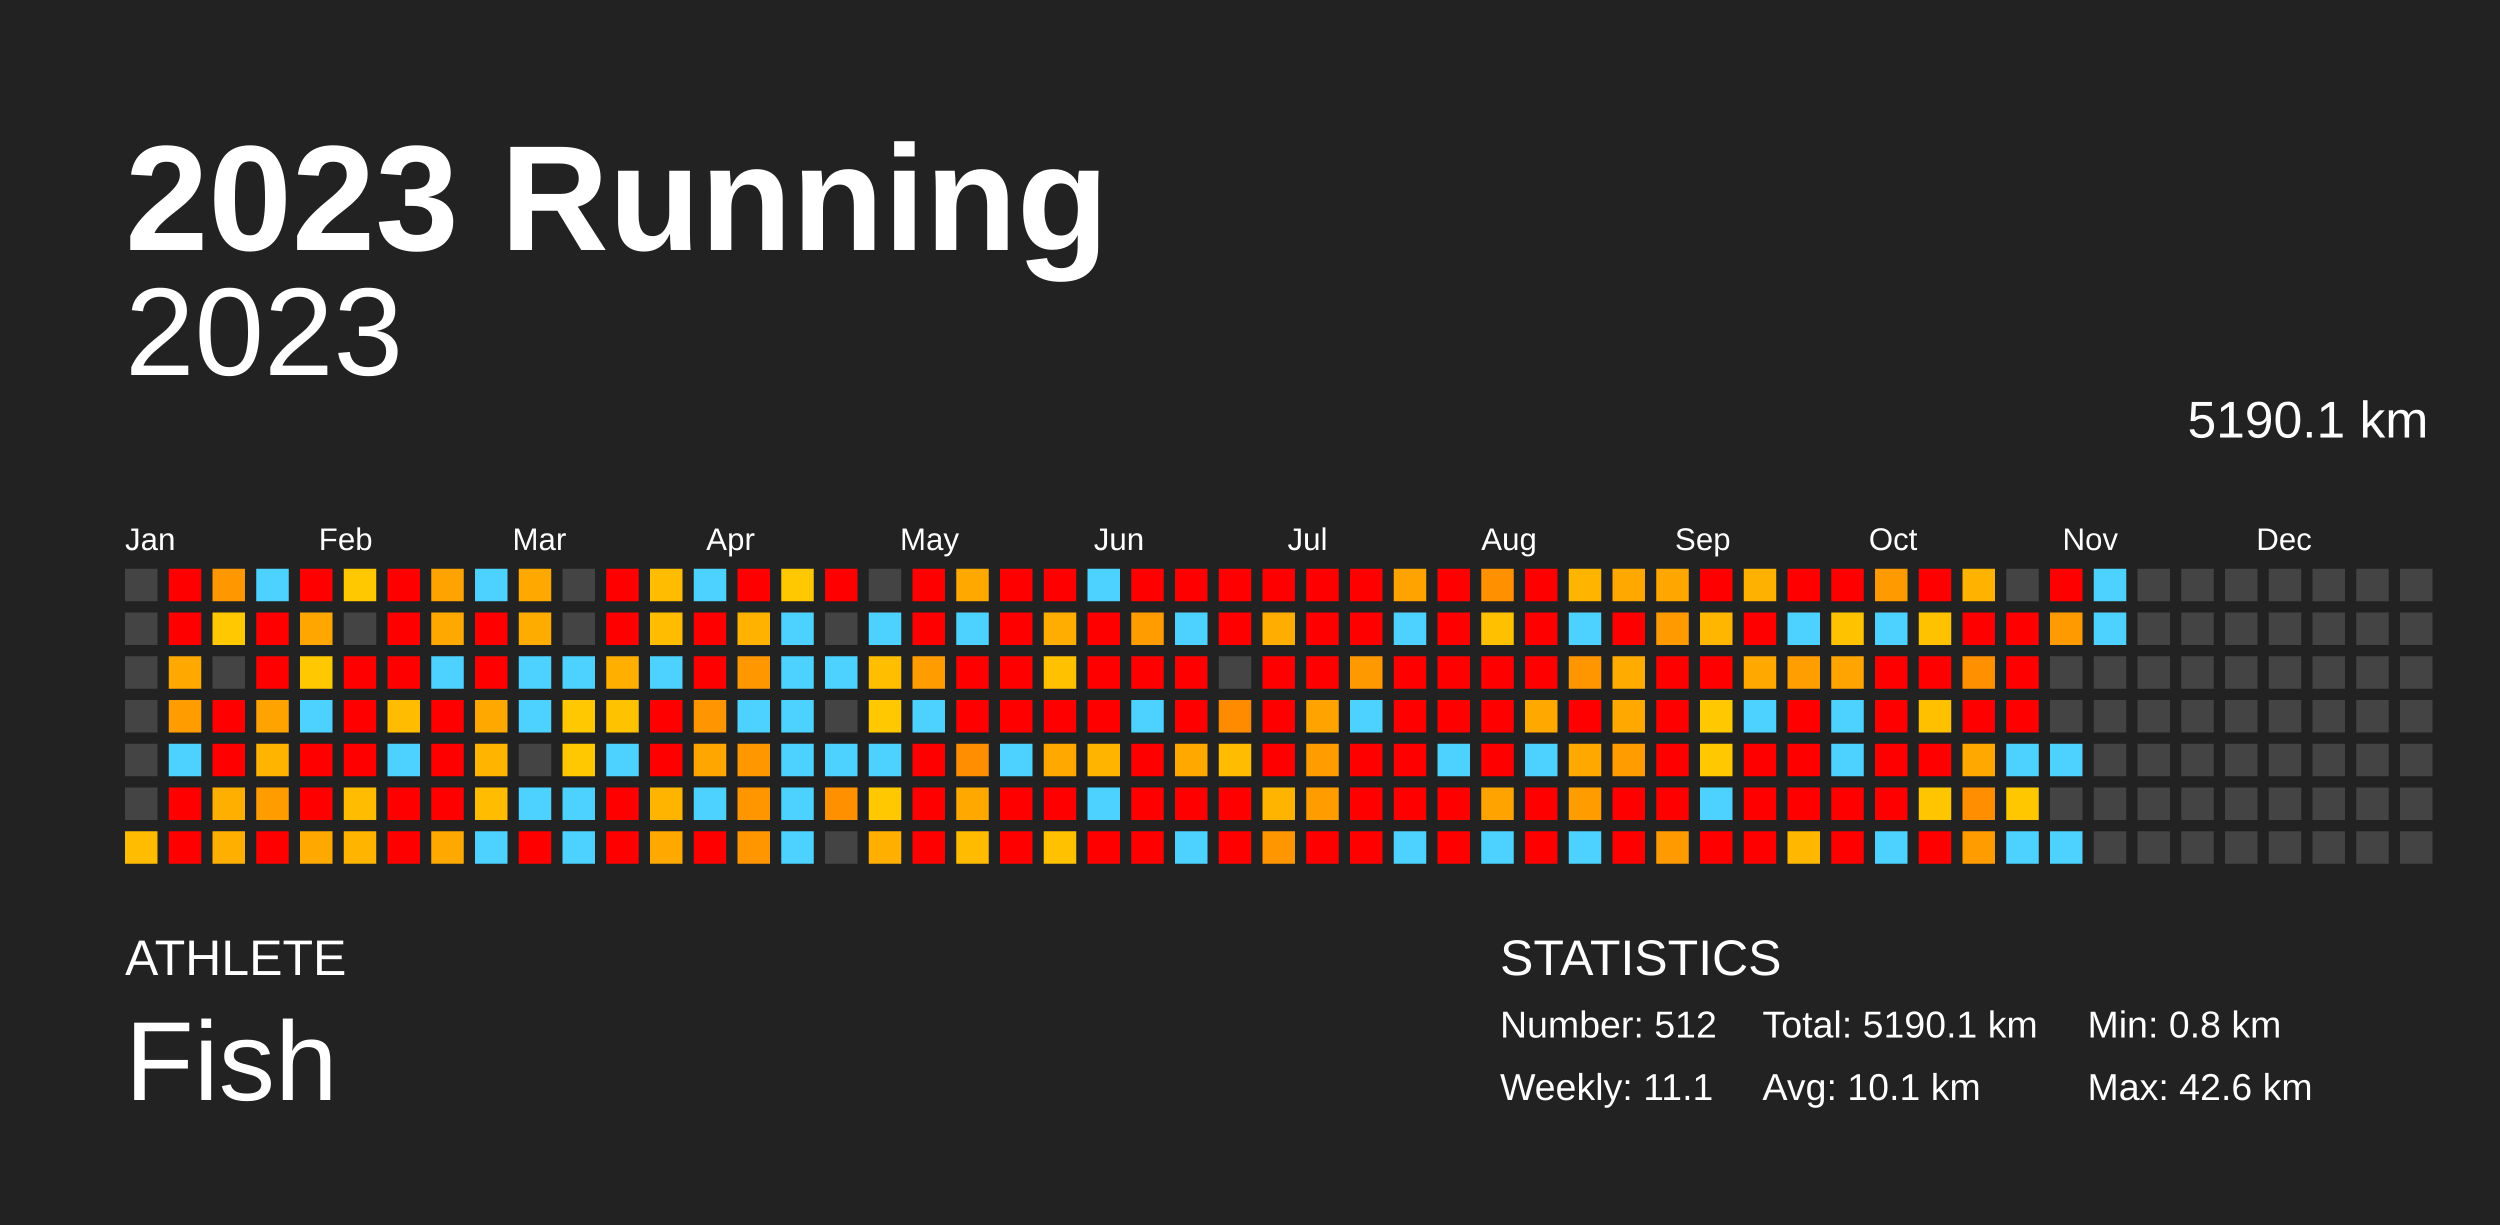
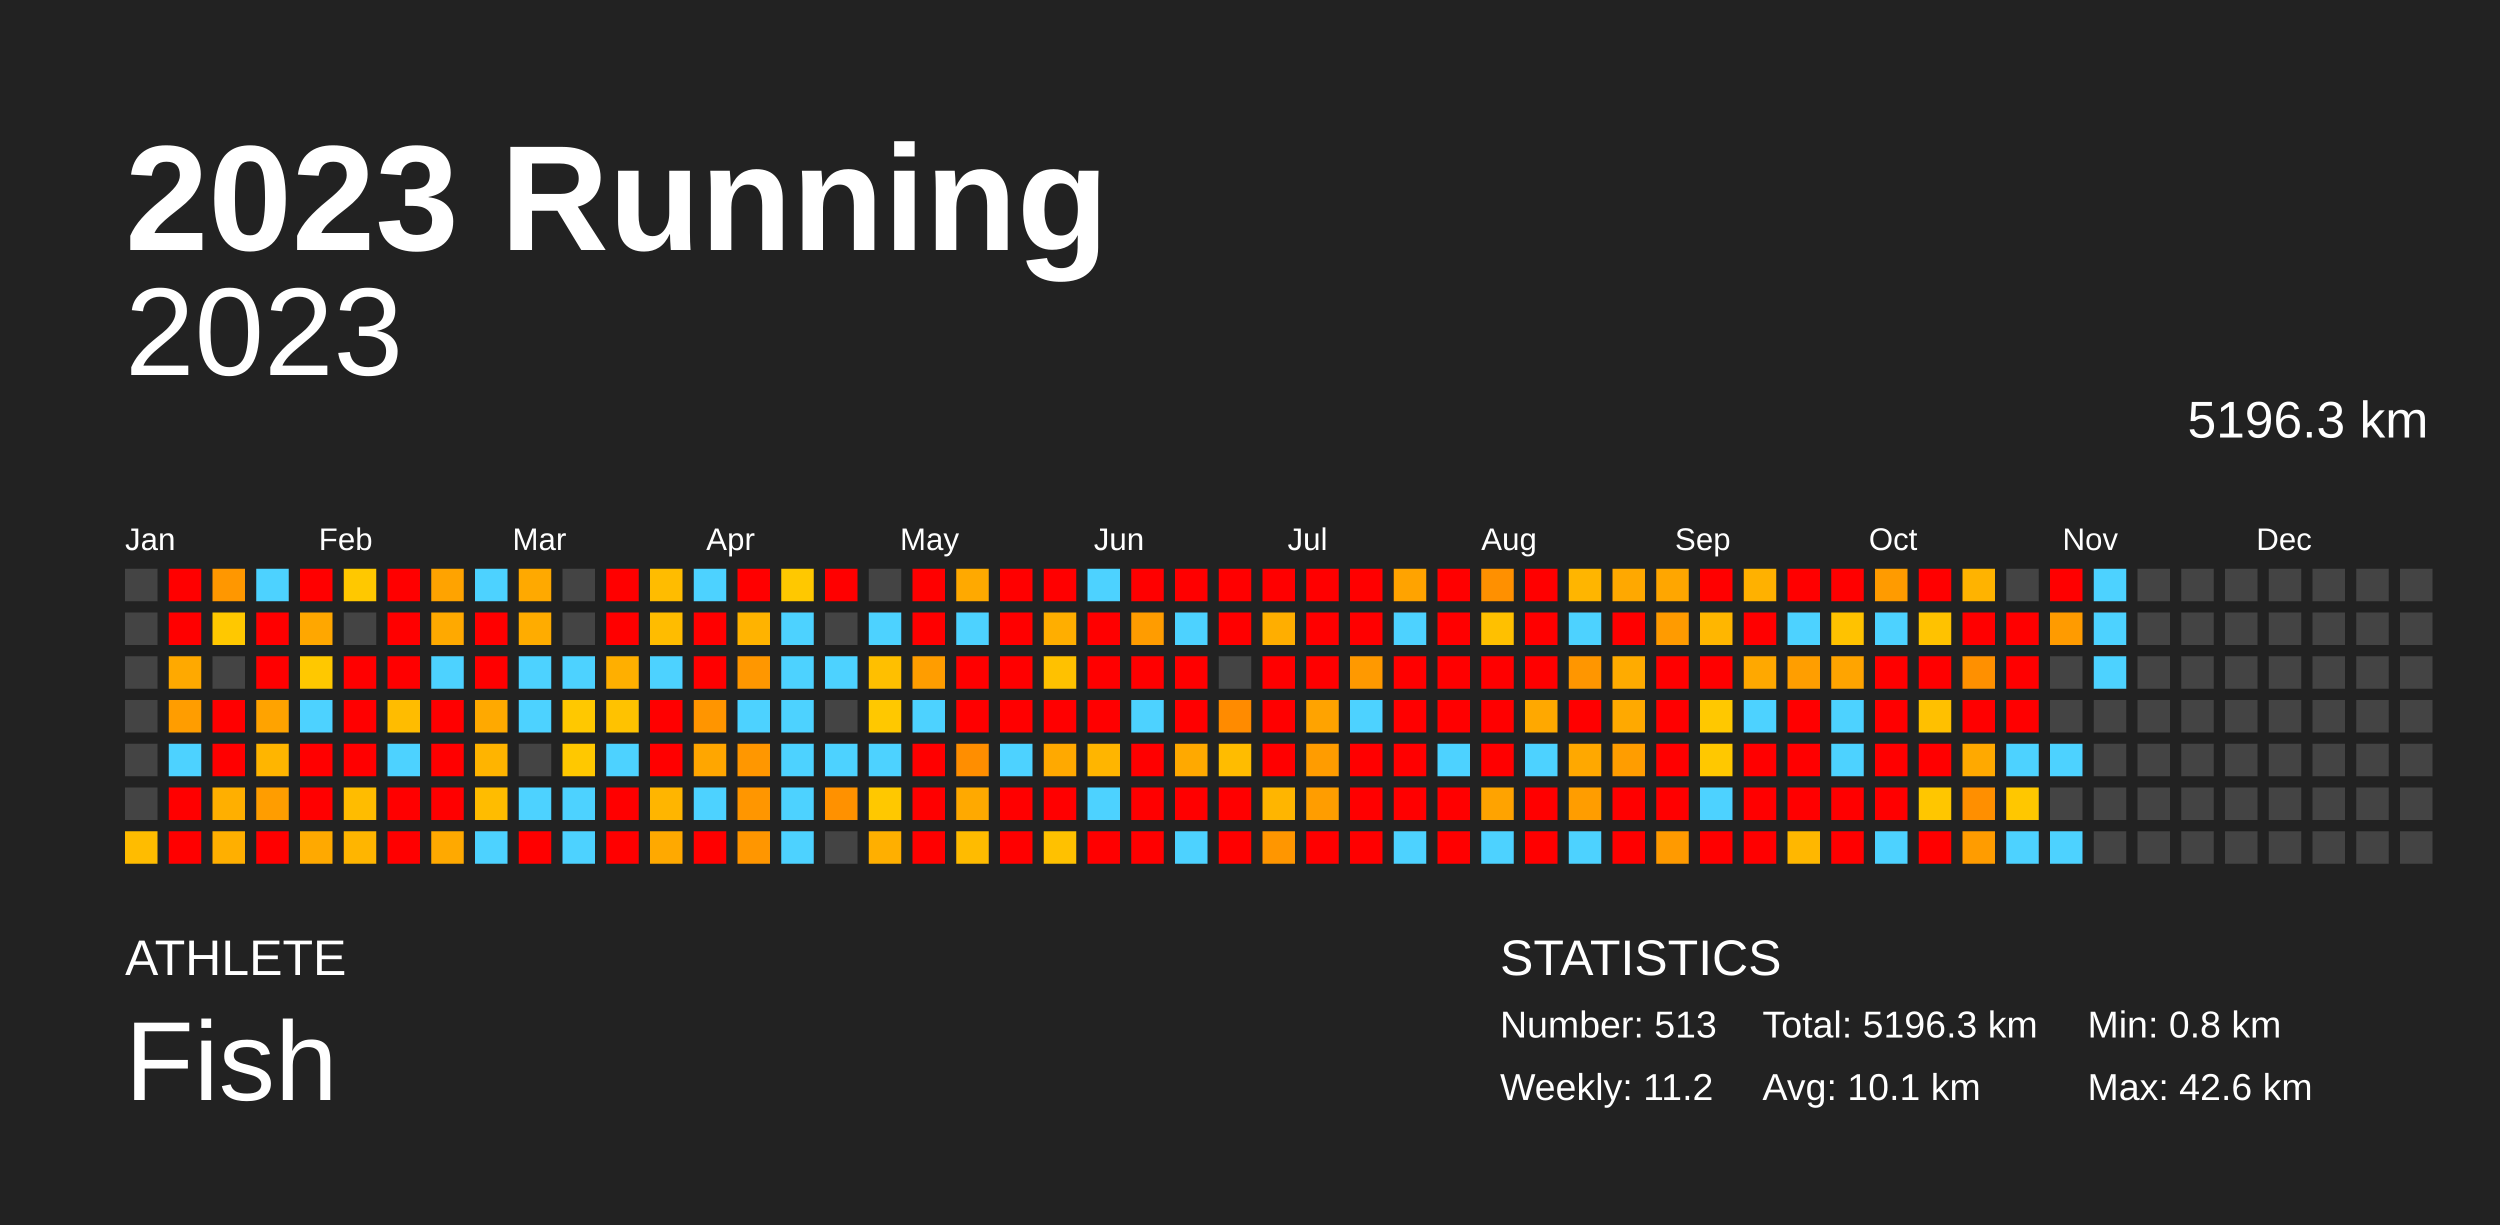
<svg xmlns="http://www.w3.org/2000/svg" baseProfile="full" height="98mm" version="1.1" viewBox="0,0,200,98" width="200mm">
  <defs />
  <rect fill="#222222" height="98" width="200" x="0" y="0" />
  <text fill="#FFFFFF" style="font-size:12px; font-family:Arial; font-weight:bold;" x="10" y="20">2023 Running</text>
  <text fill="#FFFFFF" style="font-size:4px; font-family:Arial" x="10" y="78">ATHLETE</text>
  <text fill="#FFFFFF" style="font-size:9px; font-family:Arial" x="10" y="88">Fish</text>
  <text fill="#FFFFFF" style="font-size:4px; font-family:Arial" x="120" y="78">STATISTICS</text>
-   <text fill="#FFFFFF" style="font-size:3px; font-family:Arial" x="120" y="83">Number: 512</text>
-   <text fill="#FFFFFF" style="font-size:3px; font-family:Arial" x="120" y="88">Weekly: 11.1</text>
-   <text fill="#FFFFFF" style="font-size:3px; font-family:Arial" x="141" y="83">Total: 5190.1 km</text>
+   <text fill="#FFFFFF" style="font-size:3px; font-family:Arial" x="120" y="83">Number: 513</text>
+   <text fill="#FFFFFF" style="font-size:3px; font-family:Arial" x="120" y="88">Weekly: 11.2</text>
+   <text fill="#FFFFFF" style="font-size:3px; font-family:Arial" x="141" y="83">Total: 5196.3 km</text>
  <text fill="#FFFFFF" style="font-size:3px; font-family:Arial" x="141" y="88">Avg: 10.1 km</text>
  <text fill="#FFFFFF" style="font-size:3px; font-family:Arial" x="167" y="83">Min: 0.8 km</text>
  <text fill="#FFFFFF" style="font-size:3px; font-family:Arial" x="167" y="88">Max: 42.6 km</text>
  <text alignment-baseline="hanging" fill="#FFFFFF" style="font-size:10.0px; font-family:Arial;" x="10" y="30">2023</text>
-   <text alignment-baseline="hanging" fill="#FFFFFF" style="font-size:4.125px; font-family:Arial;" x="175" y="35">5190.1 km</text>
+   <text alignment-baseline="hanging" fill="#FFFFFF" style="font-size:4.125px; font-family:Arial;" x="175" y="35">5196.3 km</text>
  <text fill="#FFFFFF" style="font-size:2.5px; font-family:Arial" x="10.0" y="44">Jan</text>
  <text fill="#FFFFFF" style="font-size:2.5px; font-family:Arial" x="25.5" y="44">Feb</text>
  <text fill="#FFFFFF" style="font-size:2.5px; font-family:Arial" x="41.0" y="44">Mar</text>
  <text fill="#FFFFFF" style="font-size:2.5px; font-family:Arial" x="56.5" y="44">Apr</text>
  <text fill="#FFFFFF" style="font-size:2.5px; font-family:Arial" x="72.0" y="44">May</text>
  <text fill="#FFFFFF" style="font-size:2.5px; font-family:Arial" x="87.5" y="44">Jun</text>
  <text fill="#FFFFFF" style="font-size:2.5px; font-family:Arial" x="103.0" y="44">Jul</text>
  <text fill="#FFFFFF" style="font-size:2.5px; font-family:Arial" x="118.5" y="44">Aug</text>
  <text fill="#FFFFFF" style="font-size:2.5px; font-family:Arial" x="134.0" y="44">Sep</text>
  <text fill="#FFFFFF" style="font-size:2.5px; font-family:Arial" x="149.5" y="44">Oct</text>
  <text fill="#FFFFFF" style="font-size:2.5px; font-family:Arial" x="165.0" y="44">Nov</text>
  <text fill="#FFFFFF" style="font-size:2.5px; font-family:Arial" x="180.5" y="44">Dec</text>
  <rect fill="#444444" height="2.6" width="2.6" x="10.0" y="45.5" />
  <rect fill="#444444" height="2.6" width="2.6" x="10.0" y="49.0" />
  <rect fill="#444444" height="2.6" width="2.6" x="10.0" y="52.5" />
  <rect fill="#444444" height="2.6" width="2.6" x="10.0" y="56.0" />
  <rect fill="#444444" height="2.6" width="2.6" x="10.0" y="59.5" />
  <rect fill="#444444" height="2.6" width="2.6" x="10.0" y="63.0" />
  <rect fill="#ffbc00" height="2.6" width="2.6" x="10.0" y="66.5" />
  <rect fill="red" height="2.6" width="2.6" x="13.5" y="45.5" />
  <rect fill="red" height="2.6" width="2.6" x="13.5" y="49.0" />
  <rect fill="#ffa900" height="2.6" width="2.6" x="13.5" y="52.5" />
  <rect fill="#ff9d00" height="2.6" width="2.6" x="13.5" y="56.0" />
  <rect fill="#4dd2ff" height="2.6" width="2.6" x="13.5" y="59.5" />
  <rect fill="red" height="2.6" width="2.6" x="13.5" y="63.0" />
  <rect fill="red" height="2.6" width="2.6" x="13.5" y="66.5" />
  <rect fill="#ff9700" height="2.6" width="2.6" x="17.0" y="45.5" />
  <rect fill="#ffc800" height="2.6" width="2.6" x="17.0" y="49.0" />
  <rect fill="#444444" height="2.6" width="2.6" x="17.0" y="52.5" />
  <rect fill="red" height="2.6" width="2.6" x="17.0" y="56.0" />
  <rect fill="red" height="2.6" width="2.6" x="17.0" y="59.5" />
  <rect fill="#ffaf00" height="2.6" width="2.6" x="17.0" y="63.0" />
  <rect fill="#ffaf00" height="2.6" width="2.6" x="17.0" y="66.5" />
  <rect fill="#4dd2ff" height="2.6" width="2.6" x="20.5" y="45.5" />
  <rect fill="red" height="2.6" width="2.6" x="20.5" y="49.0" />
  <rect fill="red" height="2.6" width="2.6" x="20.5" y="52.5" />
  <rect fill="#ffa300" height="2.6" width="2.6" x="20.5" y="56.0" />
  <rect fill="#ffb500" height="2.6" width="2.6" x="20.5" y="59.5" />
  <rect fill="#ff9d00" height="2.6" width="2.6" x="20.5" y="63.0" />
  <rect fill="red" height="2.6" width="2.6" x="20.5" y="66.5" />
  <rect fill="red" height="2.6" width="2.6" x="24.0" y="45.5" />
  <rect fill="#ffa700" height="2.6" width="2.6" x="24.0" y="49.0" />
  <rect fill="#ffc800" height="2.6" width="2.6" x="24.0" y="52.5" />
  <rect fill="#4dd2ff" height="2.6" width="2.6" x="24.0" y="56.0" />
  <rect fill="red" height="2.6" width="2.6" x="24.0" y="59.5" />
  <rect fill="red" height="2.6" width="2.6" x="24.0" y="63.0" />
  <rect fill="#ffa900" height="2.6" width="2.6" x="24.0" y="66.5" />
  <rect fill="#ffc800" height="2.6" width="2.6" x="27.5" y="45.5" />
  <rect fill="#444444" height="2.6" width="2.6" x="27.5" y="49.0" />
  <rect fill="red" height="2.6" width="2.6" x="27.5" y="52.5" />
  <rect fill="red" height="2.6" width="2.6" x="27.5" y="56.0" />
  <rect fill="red" height="2.6" width="2.6" x="27.5" y="59.5" />
  <rect fill="#ffbc00" height="2.6" width="2.6" x="27.5" y="63.0" />
  <rect fill="#ffb500" height="2.6" width="2.6" x="27.5" y="66.5" />
  <rect fill="red" height="2.6" width="2.6" x="31.0" y="45.5" />
  <rect fill="red" height="2.6" width="2.6" x="31.0" y="49.0" />
  <rect fill="red" height="2.6" width="2.6" x="31.0" y="52.5" />
  <rect fill="#ffbc00" height="2.6" width="2.6" x="31.0" y="56.0" />
  <rect fill="#4dd2ff" height="2.6" width="2.6" x="31.0" y="59.5" />
  <rect fill="red" height="2.6" width="2.6" x="31.0" y="63.0" />
  <rect fill="red" height="2.6" width="2.6" x="31.0" y="66.5" />
  <rect fill="#ffa300" height="2.6" width="2.6" x="34.5" y="45.5" />
  <rect fill="#ffa900" height="2.6" width="2.6" x="34.5" y="49.0" />
  <rect fill="#4dd2ff" height="2.6" width="2.6" x="34.5" y="52.5" />
  <rect fill="red" height="2.6" width="2.6" x="34.5" y="56.0" />
  <rect fill="red" height="2.6" width="2.6" x="34.5" y="59.5" />
  <rect fill="red" height="2.6" width="2.6" x="34.5" y="63.0" />
  <rect fill="#ffa900" height="2.6" width="2.6" x="34.5" y="66.5" />
  <rect fill="#4dd2ff" height="2.6" width="2.6" x="38.0" y="45.5" />
  <rect fill="red" height="2.6" width="2.6" x="38.0" y="49.0" />
  <rect fill="red" height="2.6" width="2.6" x="38.0" y="52.5" />
  <rect fill="#ffa900" height="2.6" width="2.6" x="38.0" y="56.0" />
  <rect fill="#ffb400" height="2.6" width="2.6" x="38.0" y="59.5" />
  <rect fill="#ffbc00" height="2.6" width="2.6" x="38.0" y="63.0" />
  <rect fill="#4dd2ff" height="2.6" width="2.6" x="38.0" y="66.5" />
  <rect fill="#ffa900" height="2.6" width="2.6" x="41.5" y="45.5" />
  <rect fill="#ffac00" height="2.6" width="2.6" x="41.5" y="49.0" />
  <rect fill="#4dd2ff" height="2.6" width="2.6" x="41.5" y="52.5" />
  <rect fill="#4dd2ff" height="2.6" width="2.6" x="41.5" y="56.0" />
  <rect fill="#444444" height="2.6" width="2.6" x="41.5" y="59.5" />
  <rect fill="#4dd2ff" height="2.6" width="2.6" x="41.5" y="63.0" />
  <rect fill="red" height="2.6" width="2.6" x="41.5" y="66.5" />
  <rect fill="#444444" height="2.6" width="2.6" x="45.0" y="45.5" />
  <rect fill="#444444" height="2.6" width="2.6" x="45.0" y="49.0" />
  <rect fill="#4dd2ff" height="2.6" width="2.6" x="45.0" y="52.5" />
  <rect fill="#ffc800" height="2.6" width="2.6" x="45.0" y="56.0" />
  <rect fill="#ffc800" height="2.6" width="2.6" x="45.0" y="59.5" />
  <rect fill="#4dd2ff" height="2.6" width="2.6" x="45.0" y="63.0" />
  <rect fill="#4dd2ff" height="2.6" width="2.6" x="45.0" y="66.5" />
  <rect fill="red" height="2.6" width="2.6" x="48.5" y="45.5" />
  <rect fill="red" height="2.6" width="2.6" x="48.5" y="49.0" />
  <rect fill="#ffaf00" height="2.6" width="2.6" x="48.5" y="52.5" />
  <rect fill="#ffc200" height="2.6" width="2.6" x="48.5" y="56.0" />
  <rect fill="#4dd2ff" height="2.6" width="2.6" x="48.5" y="59.5" />
  <rect fill="red" height="2.6" width="2.6" x="48.5" y="63.0" />
  <rect fill="red" height="2.6" width="2.6" x="48.5" y="66.5" />
  <rect fill="#ffbc00" height="2.6" width="2.6" x="52.0" y="45.5" />
  <rect fill="#ffbc00" height="2.6" width="2.6" x="52.0" y="49.0" />
  <rect fill="#4dd2ff" height="2.6" width="2.6" x="52.0" y="52.5" />
  <rect fill="red" height="2.6" width="2.6" x="52.0" y="56.0" />
  <rect fill="red" height="2.6" width="2.6" x="52.0" y="59.5" />
  <rect fill="#ffb500" height="2.6" width="2.6" x="52.0" y="63.0" />
  <rect fill="#ffa900" height="2.6" width="2.6" x="52.0" y="66.5" />
  <rect fill="#4dd2ff" height="2.6" width="2.6" x="55.5" y="45.5" />
  <rect fill="red" height="2.6" width="2.6" x="55.5" y="49.0" />
  <rect fill="red" height="2.6" width="2.6" x="55.5" y="52.5" />
  <rect fill="#ff9500" height="2.6" width="2.6" x="55.5" y="56.0" />
  <rect fill="#ffa600" height="2.6" width="2.6" x="55.5" y="59.5" />
  <rect fill="#4dd2ff" height="2.6" width="2.6" x="55.5" y="63.0" />
  <rect fill="red" height="2.6" width="2.6" x="55.5" y="66.5" />
  <rect fill="red" height="2.6" width="2.6" x="59.0" y="45.5" />
  <rect fill="#ffb300" height="2.6" width="2.6" x="59.0" y="49.0" />
  <rect fill="#ff9700" height="2.6" width="2.6" x="59.0" y="52.5" />
  <rect fill="#4dd2ff" height="2.6" width="2.6" x="59.0" y="56.0" />
  <rect fill="#ff9700" height="2.6" width="2.6" x="59.0" y="59.5" />
  <rect fill="#ff9600" height="2.6" width="2.6" x="59.0" y="63.0" />
  <rect fill="#ff9600" height="2.6" width="2.6" x="59.0" y="66.5" />
  <rect fill="#ffc800" height="2.6" width="2.6" x="62.5" y="45.5" />
  <rect fill="#4dd2ff" height="2.6" width="2.6" x="62.5" y="49.0" />
  <rect fill="#4dd2ff" height="2.6" width="2.6" x="62.5" y="52.5" />
  <rect fill="#4dd2ff" height="2.6" width="2.6" x="62.5" y="56.0" />
  <rect fill="#4dd2ff" height="2.6" width="2.6" x="62.5" y="59.5" />
  <rect fill="#4dd2ff" height="2.6" width="2.6" x="62.5" y="63.0" />
  <rect fill="#4dd2ff" height="2.6" width="2.6" x="62.5" y="66.5" />
  <rect fill="red" height="2.6" width="2.6" x="66.0" y="45.5" />
  <rect fill="#444444" height="2.6" width="2.6" x="66.0" y="49.0" />
  <rect fill="#4dd2ff" height="2.6" width="2.6" x="66.0" y="52.5" />
  <rect fill="#444444" height="2.6" width="2.6" x="66.0" y="56.0" />
  <rect fill="#4dd2ff" height="2.6" width="2.6" x="66.0" y="59.5" />
  <rect fill="#ff9100" height="2.6" width="2.6" x="66.0" y="63.0" />
  <rect fill="#444444" height="2.6" width="2.6" x="66.0" y="66.5" />
  <rect fill="#444444" height="2.6" width="2.6" x="69.5" y="45.5" />
  <rect fill="#4dd2ff" height="2.6" width="2.6" x="69.5" y="49.0" />
  <rect fill="#ffbf00" height="2.6" width="2.6" x="69.5" y="52.5" />
  <rect fill="#ffc800" height="2.6" width="2.6" x="69.5" y="56.0" />
  <rect fill="#4dd2ff" height="2.6" width="2.6" x="69.5" y="59.5" />
  <rect fill="#ffc800" height="2.6" width="2.6" x="69.5" y="63.0" />
  <rect fill="#ffaf00" height="2.6" width="2.6" x="69.5" y="66.5" />
  <rect fill="red" height="2.6" width="2.6" x="73.0" y="45.5" />
  <rect fill="red" height="2.6" width="2.6" x="73.0" y="49.0" />
  <rect fill="#ff9d00" height="2.6" width="2.6" x="73.0" y="52.5" />
  <rect fill="#4dd2ff" height="2.6" width="2.6" x="73.0" y="56.0" />
  <rect fill="red" height="2.6" width="2.6" x="73.0" y="59.5" />
  <rect fill="red" height="2.6" width="2.6" x="73.0" y="63.0" />
  <rect fill="red" height="2.6" width="2.6" x="73.0" y="66.5" />
  <rect fill="#ffa900" height="2.6" width="2.6" x="76.5" y="45.5" />
  <rect fill="#4dd2ff" height="2.6" width="2.6" x="76.5" y="49.0" />
  <rect fill="red" height="2.6" width="2.6" x="76.5" y="52.5" />
  <rect fill="red" height="2.6" width="2.6" x="76.5" y="56.0" />
  <rect fill="#ff8e00" height="2.6" width="2.6" x="76.5" y="59.5" />
  <rect fill="#ffa900" height="2.6" width="2.6" x="76.5" y="63.0" />
  <rect fill="#ffbb00" height="2.6" width="2.6" x="76.5" y="66.5" />
  <rect fill="red" height="2.6" width="2.6" x="80.0" y="45.5" />
  <rect fill="red" height="2.6" width="2.6" x="80.0" y="49.0" />
  <rect fill="red" height="2.6" width="2.6" x="80.0" y="52.5" />
  <rect fill="red" height="2.6" width="2.6" x="80.0" y="56.0" />
  <rect fill="#4dd2ff" height="2.6" width="2.6" x="80.0" y="59.5" />
  <rect fill="red" height="2.6" width="2.6" x="80.0" y="63.0" />
  <rect fill="red" height="2.6" width="2.6" x="80.0" y="66.5" />
  <rect fill="red" height="2.6" width="2.6" x="83.5" y="45.5" />
  <rect fill="#ffae00" height="2.6" width="2.6" x="83.5" y="49.0" />
  <rect fill="#ffc100" height="2.6" width="2.6" x="83.5" y="52.5" />
  <rect fill="red" height="2.6" width="2.6" x="83.5" y="56.0" />
  <rect fill="#ffa900" height="2.6" width="2.6" x="83.5" y="59.5" />
  <rect fill="red" height="2.6" width="2.6" x="83.5" y="63.0" />
  <rect fill="#ffc100" height="2.6" width="2.6" x="83.5" y="66.5" />
  <rect fill="#4dd2ff" height="2.6" width="2.6" x="87.0" y="45.5" />
  <rect fill="red" height="2.6" width="2.6" x="87.0" y="49.0" />
  <rect fill="red" height="2.6" width="2.6" x="87.0" y="52.5" />
  <rect fill="red" height="2.6" width="2.6" x="87.0" y="56.0" />
  <rect fill="#ffb500" height="2.6" width="2.6" x="87.0" y="59.5" />
  <rect fill="#4dd2ff" height="2.6" width="2.6" x="87.0" y="63.0" />
  <rect fill="red" height="2.6" width="2.6" x="87.0" y="66.5" />
  <rect fill="red" height="2.6" width="2.6" x="90.5" y="45.5" />
  <rect fill="#ff9c00" height="2.6" width="2.6" x="90.5" y="49.0" />
  <rect fill="red" height="2.6" width="2.6" x="90.5" y="52.5" />
  <rect fill="#4dd2ff" height="2.6" width="2.6" x="90.5" y="56.0" />
  <rect fill="red" height="2.6" width="2.6" x="90.5" y="59.5" />
  <rect fill="red" height="2.6" width="2.6" x="90.5" y="63.0" />
  <rect fill="red" height="2.6" width="2.6" x="90.5" y="66.5" />
  <rect fill="red" height="2.6" width="2.6" x="94.0" y="45.5" />
  <rect fill="#4dd2ff" height="2.6" width="2.6" x="94.0" y="49.0" />
  <rect fill="red" height="2.6" width="2.6" x="94.0" y="52.5" />
  <rect fill="red" height="2.6" width="2.6" x="94.0" y="56.0" />
  <rect fill="#ffa900" height="2.6" width="2.6" x="94.0" y="59.5" />
  <rect fill="red" height="2.6" width="2.6" x="94.0" y="63.0" />
  <rect fill="#4dd2ff" height="2.6" width="2.6" x="94.0" y="66.5" />
  <rect fill="red" height="2.6" width="2.6" x="97.5" y="45.5" />
  <rect fill="red" height="2.6" width="2.6" x="97.5" y="49.0" />
  <rect fill="#444444" height="2.6" width="2.6" x="97.5" y="52.5" />
  <rect fill="#ff8b00" height="2.6" width="2.6" x="97.5" y="56.0" />
  <rect fill="#ffbc00" height="2.6" width="2.6" x="97.5" y="59.5" />
  <rect fill="red" height="2.6" width="2.6" x="97.5" y="63.0" />
  <rect fill="red" height="2.6" width="2.6" x="97.5" y="66.5" />
  <rect fill="red" height="2.6" width="2.6" x="101.0" y="45.5" />
  <rect fill="#ffae00" height="2.6" width="2.6" x="101.0" y="49.0" />
  <rect fill="red" height="2.6" width="2.6" x="101.0" y="52.5" />
  <rect fill="red" height="2.6" width="2.6" x="101.0" y="56.0" />
  <rect fill="red" height="2.6" width="2.6" x="101.0" y="59.5" />
  <rect fill="#ffb500" height="2.6" width="2.6" x="101.0" y="63.0" />
  <rect fill="#ff9600" height="2.6" width="2.6" x="101.0" y="66.5" />
  <rect fill="red" height="2.6" width="2.6" x="104.5" y="45.5" />
  <rect fill="red" height="2.6" width="2.6" x="104.5" y="49.0" />
  <rect fill="red" height="2.6" width="2.6" x="104.5" y="52.5" />
  <rect fill="#ffa300" height="2.6" width="2.6" x="104.5" y="56.0" />
  <rect fill="#ff9c00" height="2.6" width="2.6" x="104.5" y="59.5" />
  <rect fill="#ff9d00" height="2.6" width="2.6" x="104.5" y="63.0" />
  <rect fill="red" height="2.6" width="2.6" x="104.5" y="66.5" />
  <rect fill="red" height="2.6" width="2.6" x="108.0" y="45.5" />
  <rect fill="red" height="2.6" width="2.6" x="108.0" y="49.0" />
  <rect fill="#ff9900" height="2.6" width="2.6" x="108.0" y="52.5" />
  <rect fill="#4dd2ff" height="2.6" width="2.6" x="108.0" y="56.0" />
  <rect fill="red" height="2.6" width="2.6" x="108.0" y="59.5" />
  <rect fill="red" height="2.6" width="2.6" x="108.0" y="63.0" />
  <rect fill="red" height="2.6" width="2.6" x="108.0" y="66.5" />
  <rect fill="#ffa300" height="2.6" width="2.6" x="111.5" y="45.5" />
  <rect fill="#4dd2ff" height="2.6" width="2.6" x="111.5" y="49.0" />
  <rect fill="red" height="2.6" width="2.6" x="111.5" y="52.5" />
  <rect fill="red" height="2.6" width="2.6" x="111.5" y="56.0" />
  <rect fill="red" height="2.6" width="2.6" x="111.5" y="59.5" />
  <rect fill="red" height="2.6" width="2.6" x="111.5" y="63.0" />
  <rect fill="#4dd2ff" height="2.6" width="2.6" x="111.5" y="66.5" />
  <rect fill="red" height="2.6" width="2.6" x="115.0" y="45.5" />
  <rect fill="red" height="2.6" width="2.6" x="115.0" y="49.0" />
  <rect fill="red" height="2.6" width="2.6" x="115.0" y="52.5" />
  <rect fill="red" height="2.6" width="2.6" x="115.0" y="56.0" />
  <rect fill="#4dd2ff" height="2.6" width="2.6" x="115.0" y="59.5" />
  <rect fill="red" height="2.6" width="2.6" x="115.0" y="63.0" />
  <rect fill="red" height="2.6" width="2.6" x="115.0" y="66.5" />
  <rect fill="#ff9000" height="2.6" width="2.6" x="118.5" y="45.5" />
  <rect fill="#ffc000" height="2.6" width="2.6" x="118.5" y="49.0" />
  <rect fill="red" height="2.6" width="2.6" x="118.5" y="52.5" />
  <rect fill="red" height="2.6" width="2.6" x="118.5" y="56.0" />
  <rect fill="red" height="2.6" width="2.6" x="118.5" y="59.5" />
  <rect fill="#ffa300" height="2.6" width="2.6" x="118.5" y="63.0" />
  <rect fill="#4dd2ff" height="2.6" width="2.6" x="118.5" y="66.5" />
  <rect fill="red" height="2.6" width="2.6" x="122.0" y="45.5" />
  <rect fill="red" height="2.6" width="2.6" x="122.0" y="49.0" />
  <rect fill="red" height="2.6" width="2.6" x="122.0" y="52.5" />
  <rect fill="#ffa800" height="2.6" width="2.6" x="122.0" y="56.0" />
  <rect fill="#4dd2ff" height="2.6" width="2.6" x="122.0" y="59.5" />
  <rect fill="red" height="2.6" width="2.6" x="122.0" y="63.0" />
  <rect fill="red" height="2.6" width="2.6" x="122.0" y="66.5" />
  <rect fill="#ffb500" height="2.6" width="2.6" x="125.5" y="45.5" />
  <rect fill="#4dd2ff" height="2.6" width="2.6" x="125.5" y="49.0" />
  <rect fill="#ff9600" height="2.6" width="2.6" x="125.5" y="52.5" />
  <rect fill="red" height="2.6" width="2.6" x="125.5" y="56.0" />
  <rect fill="#ffa800" height="2.6" width="2.6" x="125.5" y="59.5" />
  <rect fill="#ff9d00" height="2.6" width="2.6" x="125.5" y="63.0" />
  <rect fill="#4dd2ff" height="2.6" width="2.6" x="125.5" y="66.5" />
  <rect fill="#ffa800" height="2.6" width="2.6" x="129.0" y="45.5" />
  <rect fill="red" height="2.6" width="2.6" x="129.0" y="49.0" />
  <rect fill="#ffab00" height="2.6" width="2.6" x="129.0" y="52.5" />
  <rect fill="#ffa900" height="2.6" width="2.6" x="129.0" y="56.0" />
  <rect fill="#ff9d00" height="2.6" width="2.6" x="129.0" y="59.5" />
  <rect fill="red" height="2.6" width="2.6" x="129.0" y="63.0" />
  <rect fill="red" height="2.6" width="2.6" x="129.0" y="66.5" />
  <rect fill="#ffa600" height="2.6" width="2.6" x="132.5" y="45.5" />
  <rect fill="#ff9b00" height="2.6" width="2.6" x="132.5" y="49.0" />
  <rect fill="red" height="2.6" width="2.6" x="132.5" y="52.5" />
  <rect fill="red" height="2.6" width="2.6" x="132.5" y="56.0" />
  <rect fill="red" height="2.6" width="2.6" x="132.5" y="59.5" />
  <rect fill="red" height="2.6" width="2.6" x="132.5" y="63.0" />
  <rect fill="#ff9a00" height="2.6" width="2.6" x="132.5" y="66.5" />
  <rect fill="red" height="2.6" width="2.6" x="136.0" y="45.5" />
  <rect fill="#ffb600" height="2.6" width="2.6" x="136.0" y="49.0" />
  <rect fill="red" height="2.6" width="2.6" x="136.0" y="52.5" />
  <rect fill="#ffc800" height="2.6" width="2.6" x="136.0" y="56.0" />
  <rect fill="#ffc800" height="2.6" width="2.6" x="136.0" y="59.5" />
  <rect fill="#4dd2ff" height="2.6" width="2.6" x="136.0" y="63.0" />
  <rect fill="red" height="2.6" width="2.6" x="136.0" y="66.5" />
  <rect fill="#ffb100" height="2.6" width="2.6" x="139.5" y="45.5" />
  <rect fill="red" height="2.6" width="2.6" x="139.5" y="49.0" />
  <rect fill="#ffa800" height="2.6" width="2.6" x="139.5" y="52.5" />
  <rect fill="#4dd2ff" height="2.6" width="2.6" x="139.5" y="56.0" />
  <rect fill="red" height="2.6" width="2.6" x="139.5" y="59.5" />
  <rect fill="red" height="2.6" width="2.6" x="139.5" y="63.0" />
  <rect fill="red" height="2.6" width="2.6" x="139.5" y="66.5" />
  <rect fill="red" height="2.6" width="2.6" x="143.0" y="45.5" />
  <rect fill="#4dd2ff" height="2.6" width="2.6" x="143.0" y="49.0" />
  <rect fill="#ff9e00" height="2.6" width="2.6" x="143.0" y="52.5" />
  <rect fill="red" height="2.6" width="2.6" x="143.0" y="56.0" />
  <rect fill="red" height="2.6" width="2.6" x="143.0" y="59.5" />
  <rect fill="red" height="2.6" width="2.6" x="143.0" y="63.0" />
  <rect fill="#ffb700" height="2.6" width="2.6" x="143.0" y="66.5" />
  <rect fill="red" height="2.6" width="2.6" x="146.5" y="45.5" />
  <rect fill="#ffc200" height="2.6" width="2.6" x="146.5" y="49.0" />
  <rect fill="#ffa400" height="2.6" width="2.6" x="146.5" y="52.5" />
  <rect fill="#4dd2ff" height="2.6" width="2.6" x="146.5" y="56.0" />
  <rect fill="#4dd2ff" height="2.6" width="2.6" x="146.5" y="59.5" />
  <rect fill="red" height="2.6" width="2.6" x="146.5" y="63.0" />
  <rect fill="red" height="2.6" width="2.6" x="146.5" y="66.5" />
  <rect fill="#ff9b00" height="2.6" width="2.6" x="150.0" y="45.5" />
  <rect fill="#4dd2ff" height="2.6" width="2.6" x="150.0" y="49.0" />
  <rect fill="red" height="2.6" width="2.6" x="150.0" y="52.5" />
  <rect fill="red" height="2.6" width="2.6" x="150.0" y="56.0" />
  <rect fill="red" height="2.6" width="2.6" x="150.0" y="59.5" />
  <rect fill="red" height="2.6" width="2.6" x="150.0" y="63.0" />
  <rect fill="#4dd2ff" height="2.6" width="2.6" x="150.0" y="66.5" />
  <rect fill="red" height="2.6" width="2.6" x="153.5" y="45.5" />
  <rect fill="#ffc200" height="2.6" width="2.6" x="153.5" y="49.0" />
  <rect fill="red" height="2.6" width="2.6" x="153.5" y="52.5" />
  <rect fill="#ffc000" height="2.6" width="2.6" x="153.5" y="56.0" />
  <rect fill="red" height="2.6" width="2.6" x="153.5" y="59.5" />
  <rect fill="#ffc600" height="2.6" width="2.6" x="153.5" y="63.0" />
  <rect fill="red" height="2.6" width="2.6" x="153.5" y="66.5" />
  <rect fill="#ffb300" height="2.6" width="2.6" x="157.0" y="45.5" />
  <rect fill="red" height="2.6" width="2.6" x="157.0" y="49.0" />
  <rect fill="#ff9000" height="2.6" width="2.6" x="157.0" y="52.5" />
  <rect fill="red" height="2.6" width="2.6" x="157.0" y="56.0" />
  <rect fill="#ffa900" height="2.6" width="2.6" x="157.0" y="59.5" />
  <rect fill="#ff8f00" height="2.6" width="2.6" x="157.0" y="63.0" />
  <rect fill="#ff9c00" height="2.6" width="2.6" x="157.0" y="66.5" />
  <rect fill="#444444" height="2.6" width="2.6" x="160.5" y="45.5" />
  <rect fill="red" height="2.6" width="2.6" x="160.5" y="49.0" />
  <rect fill="red" height="2.6" width="2.6" x="160.5" y="52.5" />
  <rect fill="red" height="2.6" width="2.6" x="160.5" y="56.0" />
  <rect fill="#4dd2ff" height="2.6" width="2.6" x="160.5" y="59.5" />
  <rect fill="#ffc700" height="2.6" width="2.6" x="160.5" y="63.0" />
  <rect fill="#4dd2ff" height="2.6" width="2.6" x="160.5" y="66.5" />
  <rect fill="red" height="2.6" width="2.6" x="164.0" y="45.5" />
  <rect fill="#ff9b00" height="2.6" width="2.6" x="164.0" y="49.0" />
  <rect fill="#444444" height="2.6" width="2.6" x="164.0" y="52.5" />
  <rect fill="#444444" height="2.6" width="2.6" x="164.0" y="56.0" />
  <rect fill="#4dd2ff" height="2.6" width="2.6" x="164.0" y="59.5" />
  <rect fill="#444444" height="2.6" width="2.6" x="164.0" y="63.0" />
  <rect fill="#4dd2ff" height="2.6" width="2.6" x="164.0" y="66.5" />
  <rect fill="#4dd2ff" height="2.6" width="2.6" x="167.5" y="45.5" />
  <rect fill="#4dd2ff" height="2.6" width="2.6" x="167.5" y="49.0" />
-   <rect fill="#444444" height="2.6" width="2.6" x="167.5" y="52.5" />
+   <rect fill="#4dd2ff" height="2.6" width="2.6" x="167.5" y="52.5" />
  <rect fill="#444444" height="2.6" width="2.6" x="167.5" y="56.0" />
  <rect fill="#444444" height="2.6" width="2.6" x="167.5" y="59.5" />
  <rect fill="#444444" height="2.6" width="2.6" x="167.5" y="63.0" />
  <rect fill="#444444" height="2.6" width="2.6" x="167.5" y="66.5" />
  <rect fill="#444444" height="2.6" width="2.6" x="171.0" y="45.5" />
  <rect fill="#444444" height="2.6" width="2.6" x="171.0" y="49.0" />
  <rect fill="#444444" height="2.6" width="2.6" x="171.0" y="52.5" />
  <rect fill="#444444" height="2.6" width="2.6" x="171.0" y="56.0" />
  <rect fill="#444444" height="2.6" width="2.6" x="171.0" y="59.5" />
  <rect fill="#444444" height="2.6" width="2.6" x="171.0" y="63.0" />
  <rect fill="#444444" height="2.6" width="2.6" x="171.0" y="66.5" />
  <rect fill="#444444" height="2.6" width="2.6" x="174.5" y="45.5" />
  <rect fill="#444444" height="2.6" width="2.6" x="174.5" y="49.0" />
  <rect fill="#444444" height="2.6" width="2.6" x="174.5" y="52.5" />
  <rect fill="#444444" height="2.6" width="2.6" x="174.5" y="56.0" />
  <rect fill="#444444" height="2.6" width="2.6" x="174.5" y="59.5" />
  <rect fill="#444444" height="2.6" width="2.6" x="174.5" y="63.0" />
  <rect fill="#444444" height="2.6" width="2.6" x="174.5" y="66.5" />
  <rect fill="#444444" height="2.6" width="2.6" x="178.0" y="45.5" />
  <rect fill="#444444" height="2.6" width="2.6" x="178.0" y="49.0" />
  <rect fill="#444444" height="2.6" width="2.6" x="178.0" y="52.5" />
  <rect fill="#444444" height="2.6" width="2.6" x="178.0" y="56.0" />
  <rect fill="#444444" height="2.6" width="2.6" x="178.0" y="59.5" />
  <rect fill="#444444" height="2.6" width="2.6" x="178.0" y="63.0" />
  <rect fill="#444444" height="2.6" width="2.6" x="178.0" y="66.5" />
  <rect fill="#444444" height="2.6" width="2.6" x="181.5" y="45.5" />
  <rect fill="#444444" height="2.6" width="2.6" x="181.5" y="49.0" />
  <rect fill="#444444" height="2.6" width="2.6" x="181.5" y="52.5" />
  <rect fill="#444444" height="2.6" width="2.6" x="181.5" y="56.0" />
  <rect fill="#444444" height="2.6" width="2.6" x="181.5" y="59.5" />
  <rect fill="#444444" height="2.6" width="2.6" x="181.5" y="63.0" />
  <rect fill="#444444" height="2.6" width="2.6" x="181.5" y="66.5" />
  <rect fill="#444444" height="2.6" width="2.6" x="185.0" y="45.5" />
  <rect fill="#444444" height="2.6" width="2.6" x="185.0" y="49.0" />
  <rect fill="#444444" height="2.6" width="2.6" x="185.0" y="52.5" />
  <rect fill="#444444" height="2.6" width="2.6" x="185.0" y="56.0" />
  <rect fill="#444444" height="2.6" width="2.6" x="185.0" y="59.5" />
  <rect fill="#444444" height="2.6" width="2.6" x="185.0" y="63.0" />
  <rect fill="#444444" height="2.6" width="2.6" x="185.0" y="66.5" />
  <rect fill="#444444" height="2.6" width="2.6" x="188.5" y="45.5" />
  <rect fill="#444444" height="2.6" width="2.6" x="188.5" y="49.0" />
  <rect fill="#444444" height="2.6" width="2.6" x="188.5" y="52.5" />
  <rect fill="#444444" height="2.6" width="2.6" x="188.5" y="56.0" />
  <rect fill="#444444" height="2.6" width="2.6" x="188.5" y="59.5" />
  <rect fill="#444444" height="2.6" width="2.6" x="188.5" y="63.0" />
  <rect fill="#444444" height="2.6" width="2.6" x="188.5" y="66.5" />
  <rect fill="#444444" height="2.6" width="2.6" x="192.0" y="45.5" />
  <rect fill="#444444" height="2.6" width="2.6" x="192.0" y="49.0" />
  <rect fill="#444444" height="2.6" width="2.6" x="192.0" y="52.5" />
  <rect fill="#444444" height="2.6" width="2.6" x="192.0" y="56.0" />
  <rect fill="#444444" height="2.6" width="2.6" x="192.0" y="59.5" />
  <rect fill="#444444" height="2.6" width="2.6" x="192.0" y="63.0" />
  <rect fill="#444444" height="2.6" width="2.6" x="192.0" y="66.5" />
</svg>
